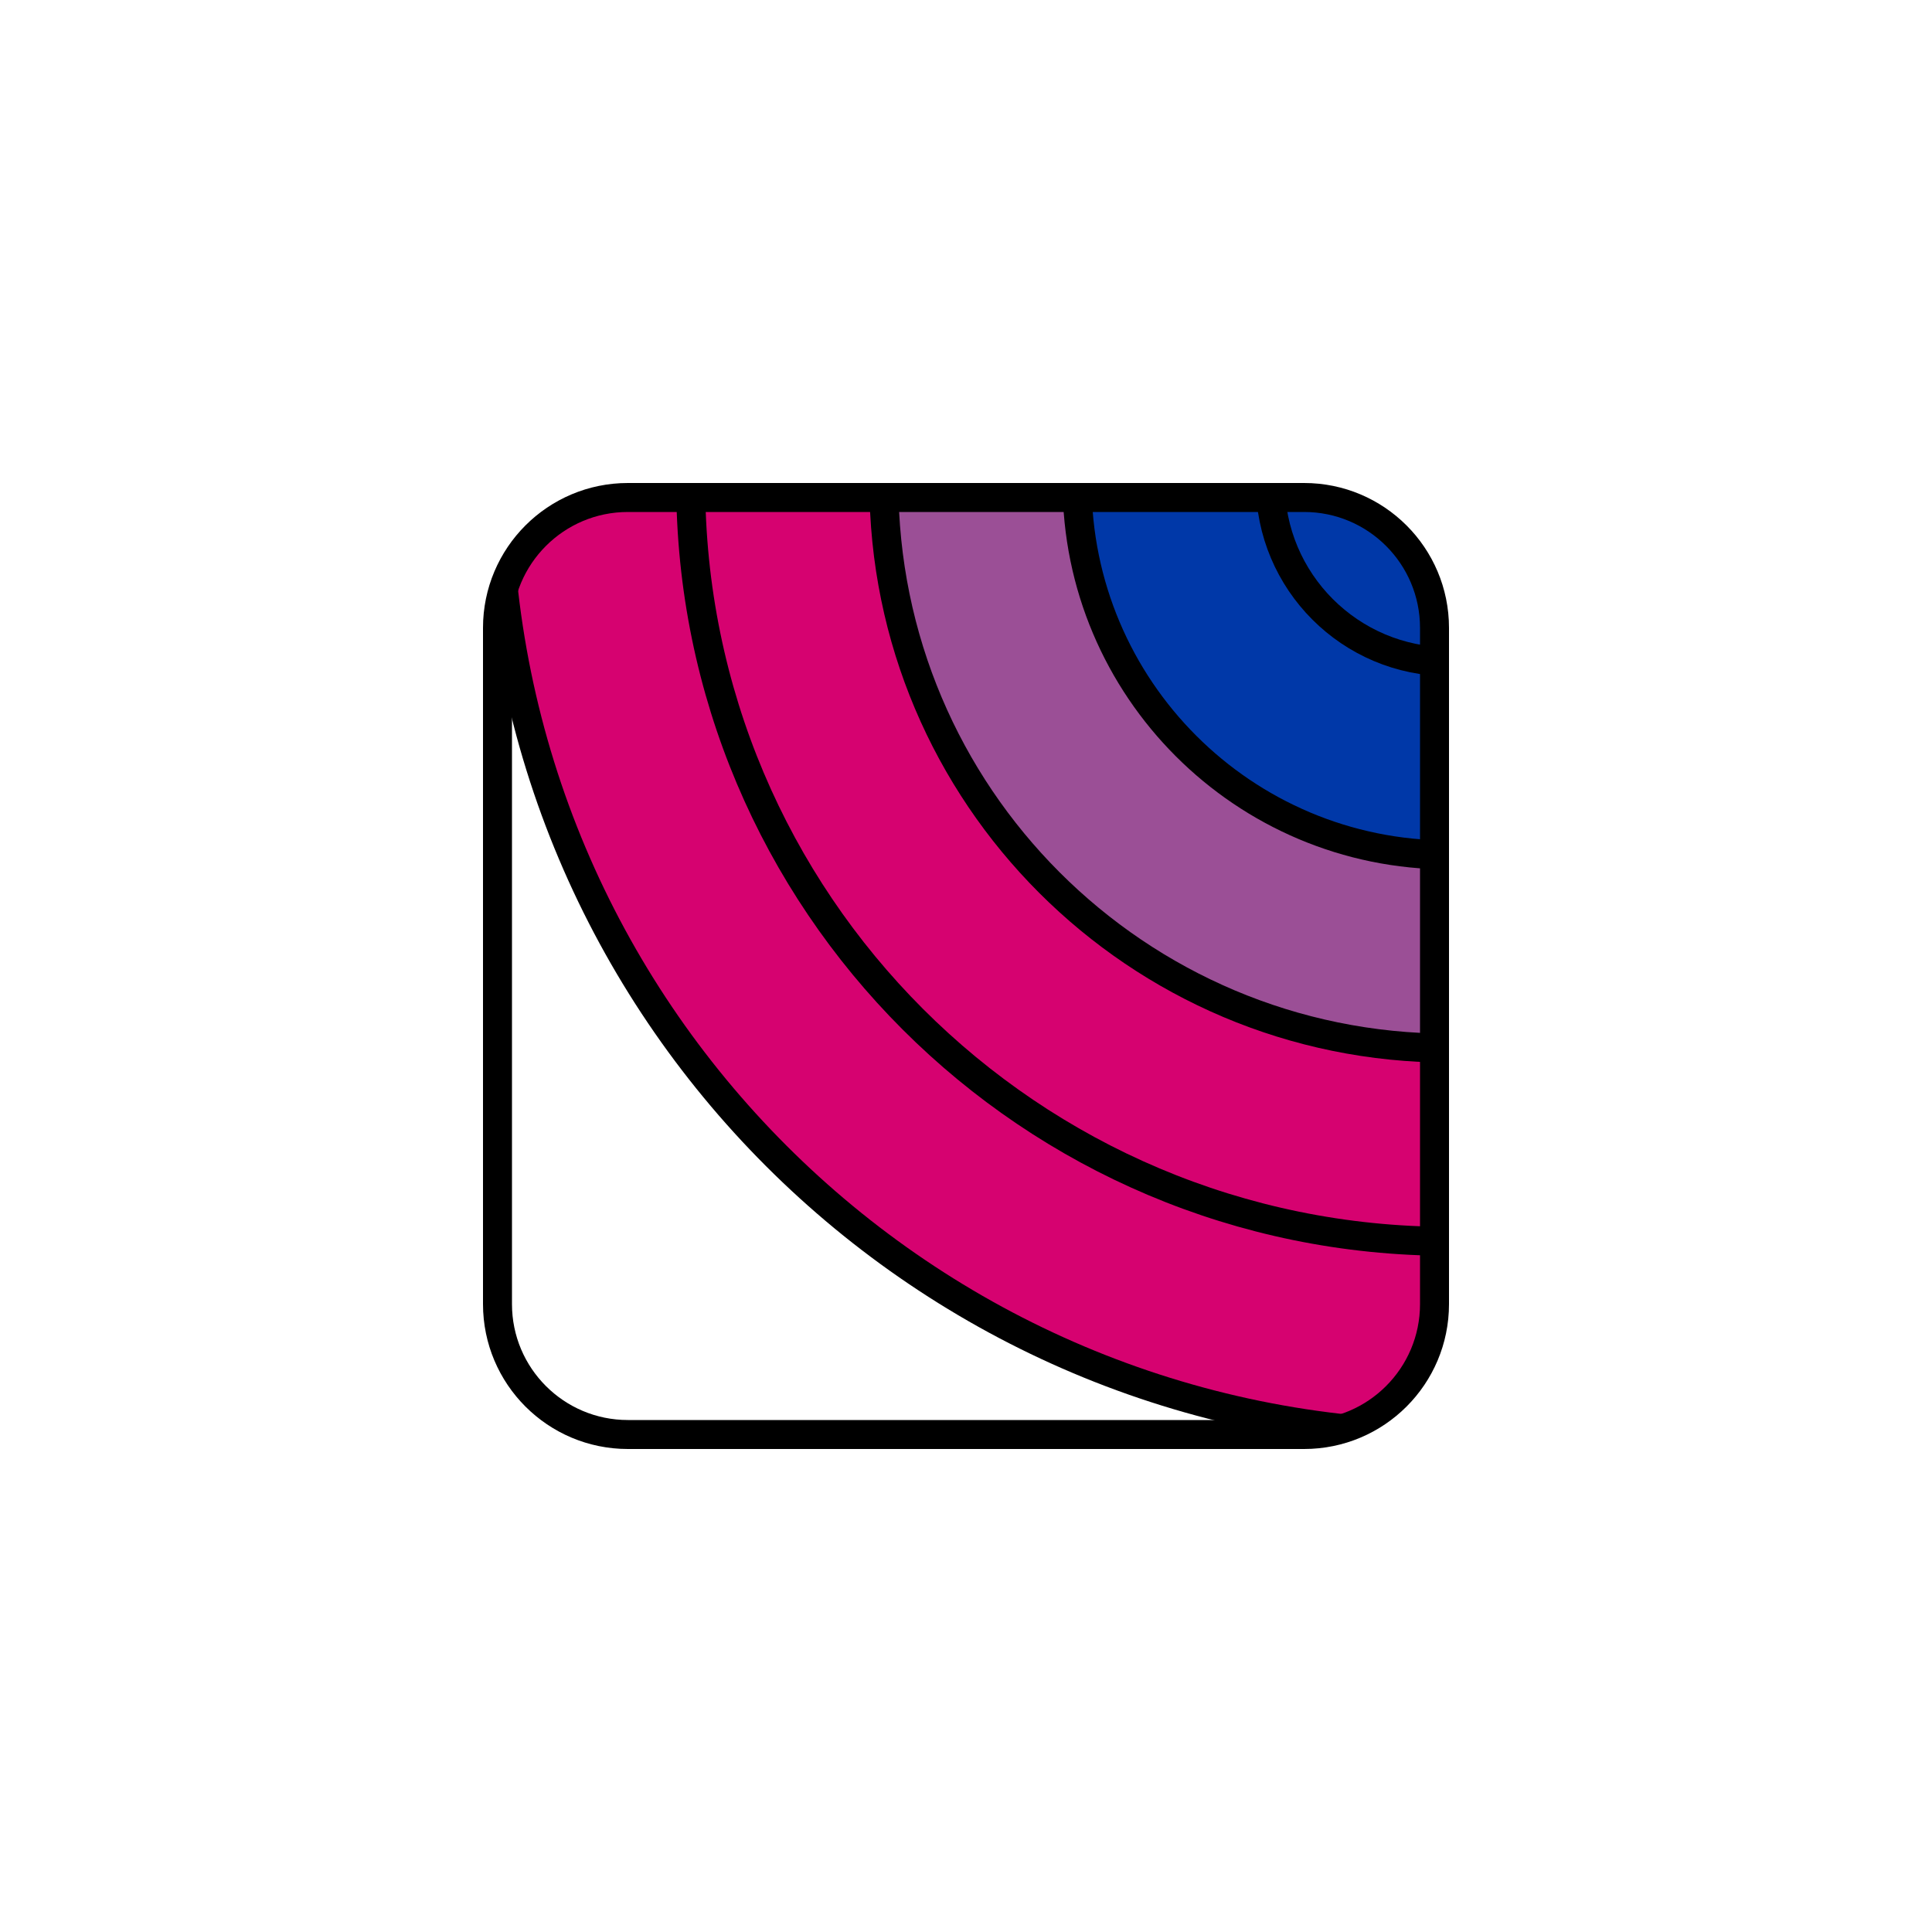
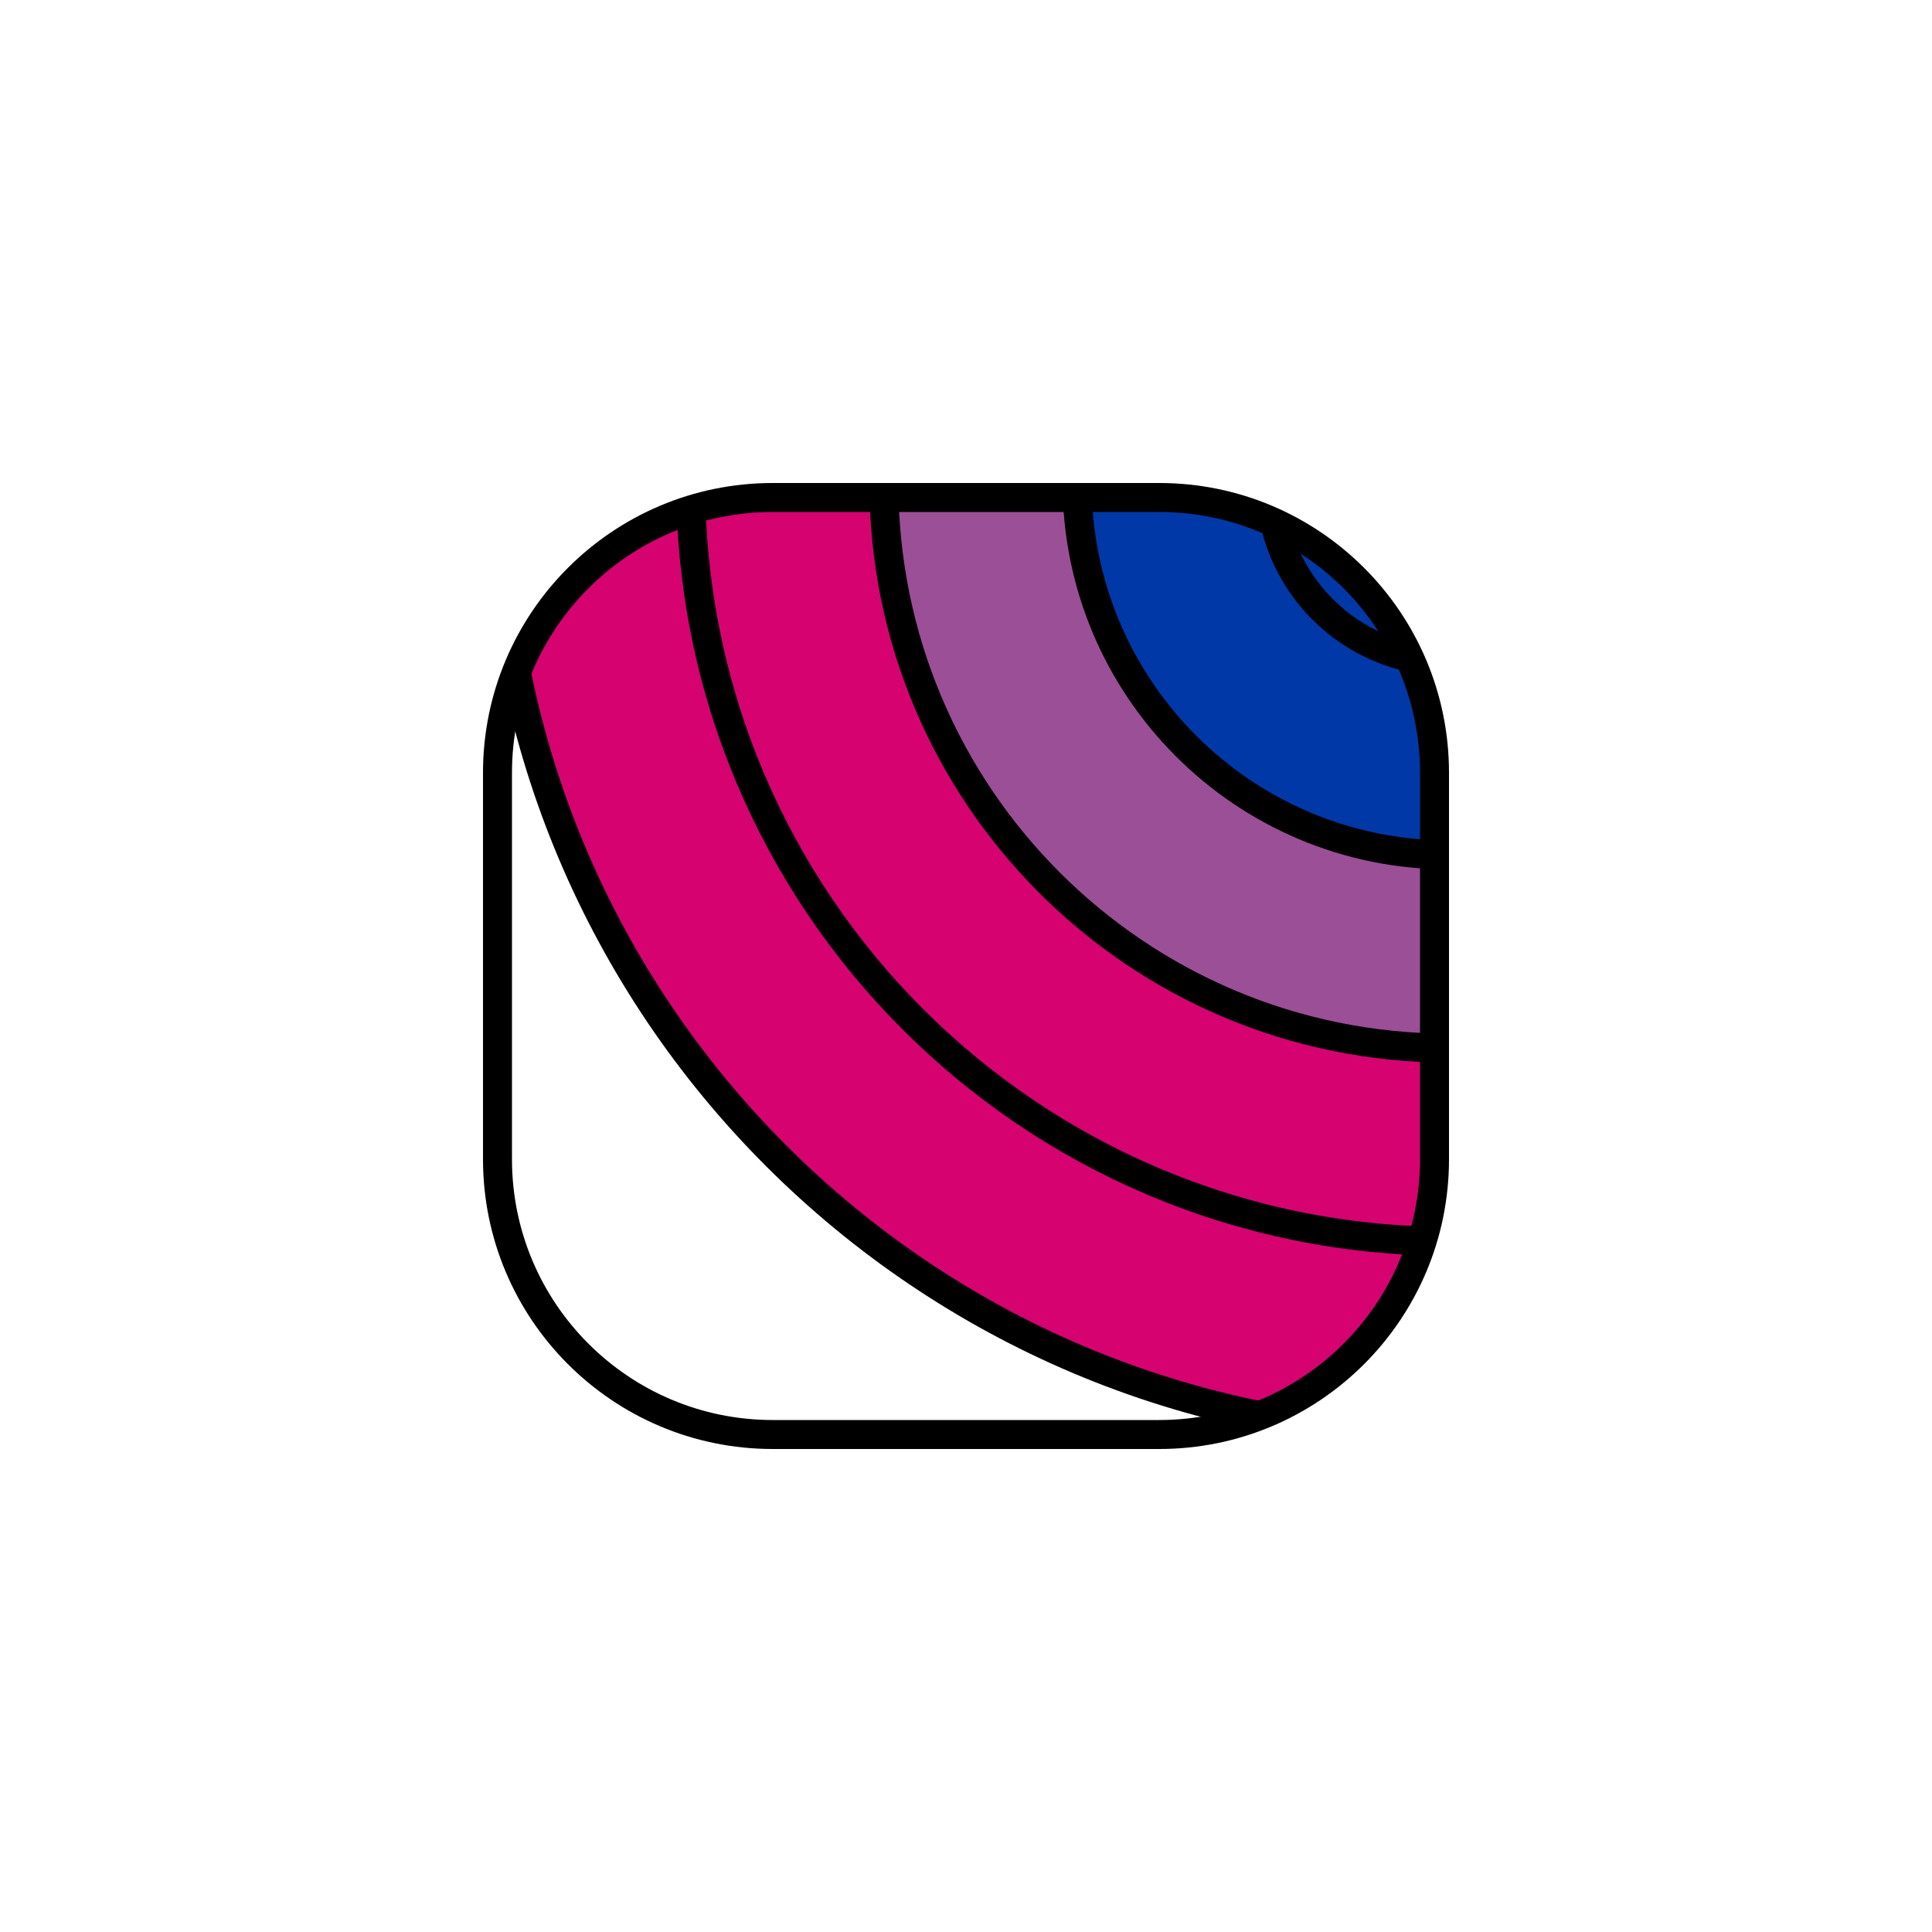
<svg xmlns="http://www.w3.org/2000/svg" width="512" height="512" viewBox="0 0 100 100" focusable="false" role="img" aria-label="engender">
  <rect width="100" height="100" fill="#FFFFFF" />
  <g transform="translate(25,25) scale(0.5)">
    <defs>
      <clipPath id="mark-tile">
-         <rect x="1.5" y="1.5" width="97" height="97" rx="13.50" />
+         <rect x="1.5" y="1.5" width="97" height="97" rx="28.50" />
      </clipPath>
    </defs>
    <g clip-path="url(#mark-tile)">
      <rect width="100" height="100" fill="#FFFFFF" />
      <circle cx="100" cy="0" r="98.50" fill="#D60270" stroke="#000" stroke-width="3" />
      <circle cx="100" cy="0" r="78.50" fill="#D60270" stroke="#000" stroke-width="3" />
      <circle cx="100" cy="0" r="58.50" fill="#9B4F96" stroke="#000" stroke-width="3" />
      <circle cx="100" cy="0" r="38.50" fill="#0038A8" stroke="#000" stroke-width="3" />
      <circle cx="100" cy="0" r="18.50" fill="#0038A8" stroke="#000" stroke-width="3" />
    </g>
-     <rect x="1.5" y="1.5" width="97" height="97" rx="13.50" fill="none" stroke="#000" stroke-width="3" />
+     <rect x="1.5" y="1.5" width="97" height="97" rx="28.50" fill="none" stroke="#000" stroke-width="3" />
  </g>
</svg>
